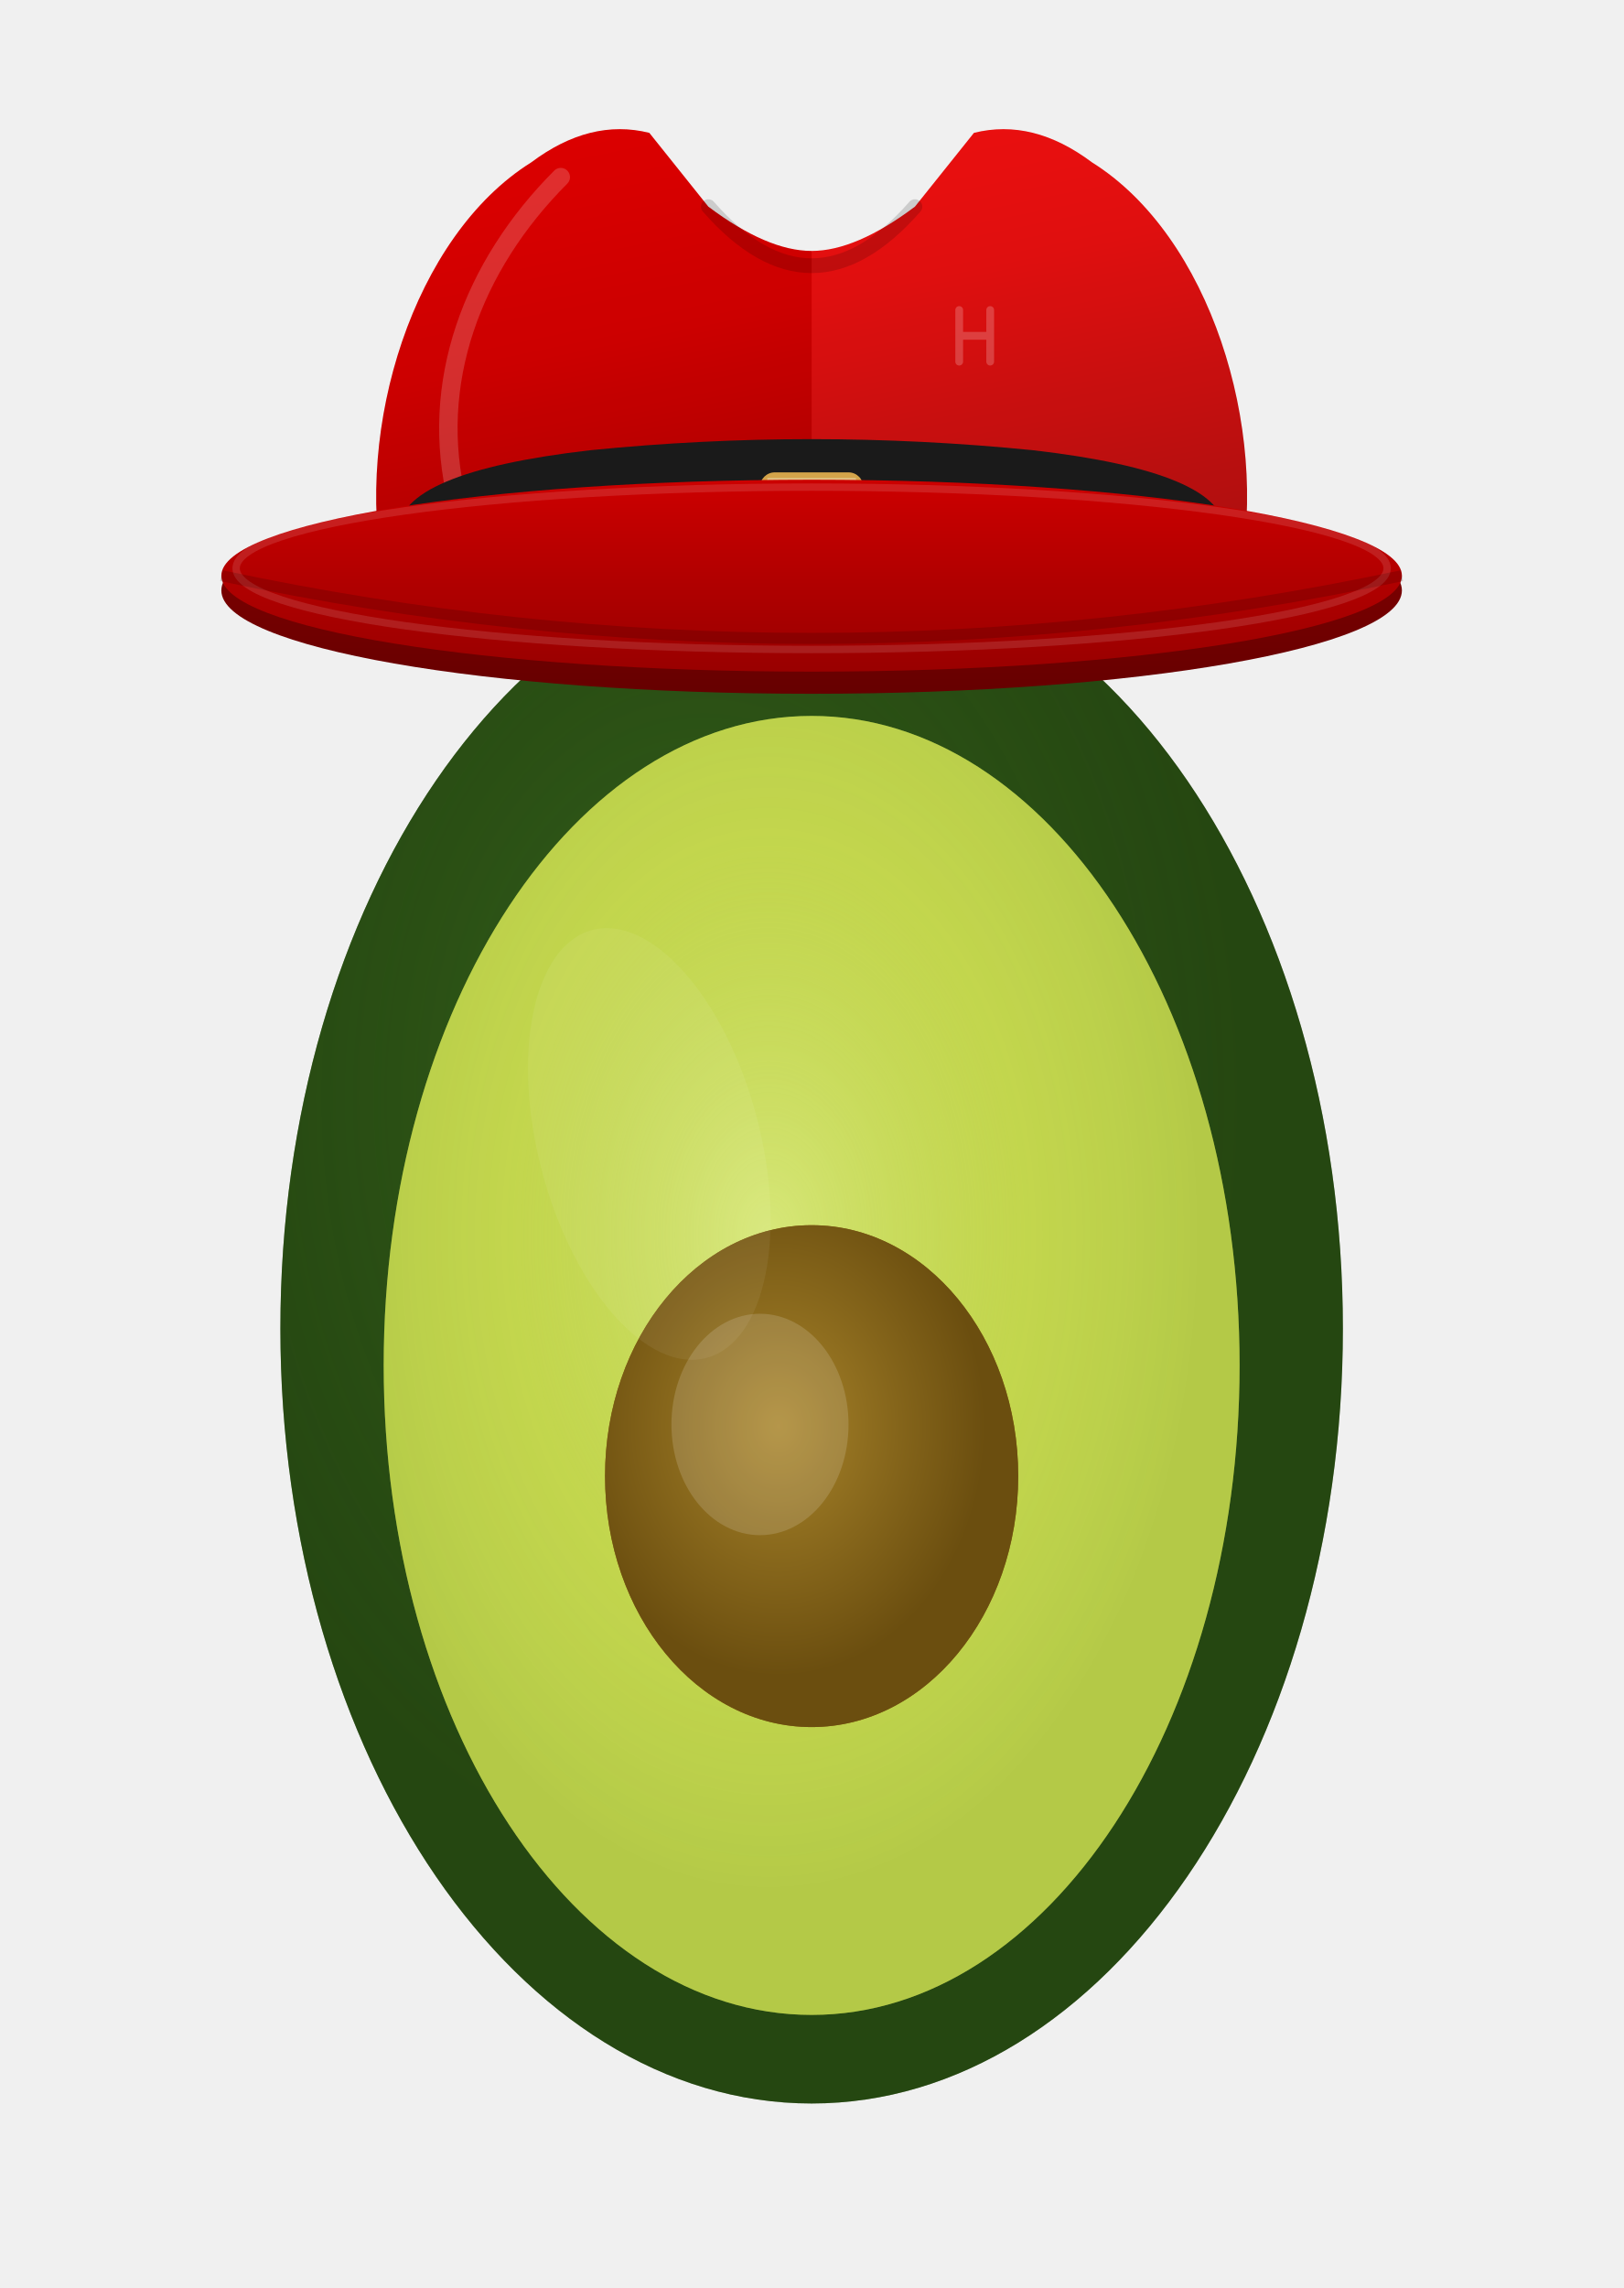
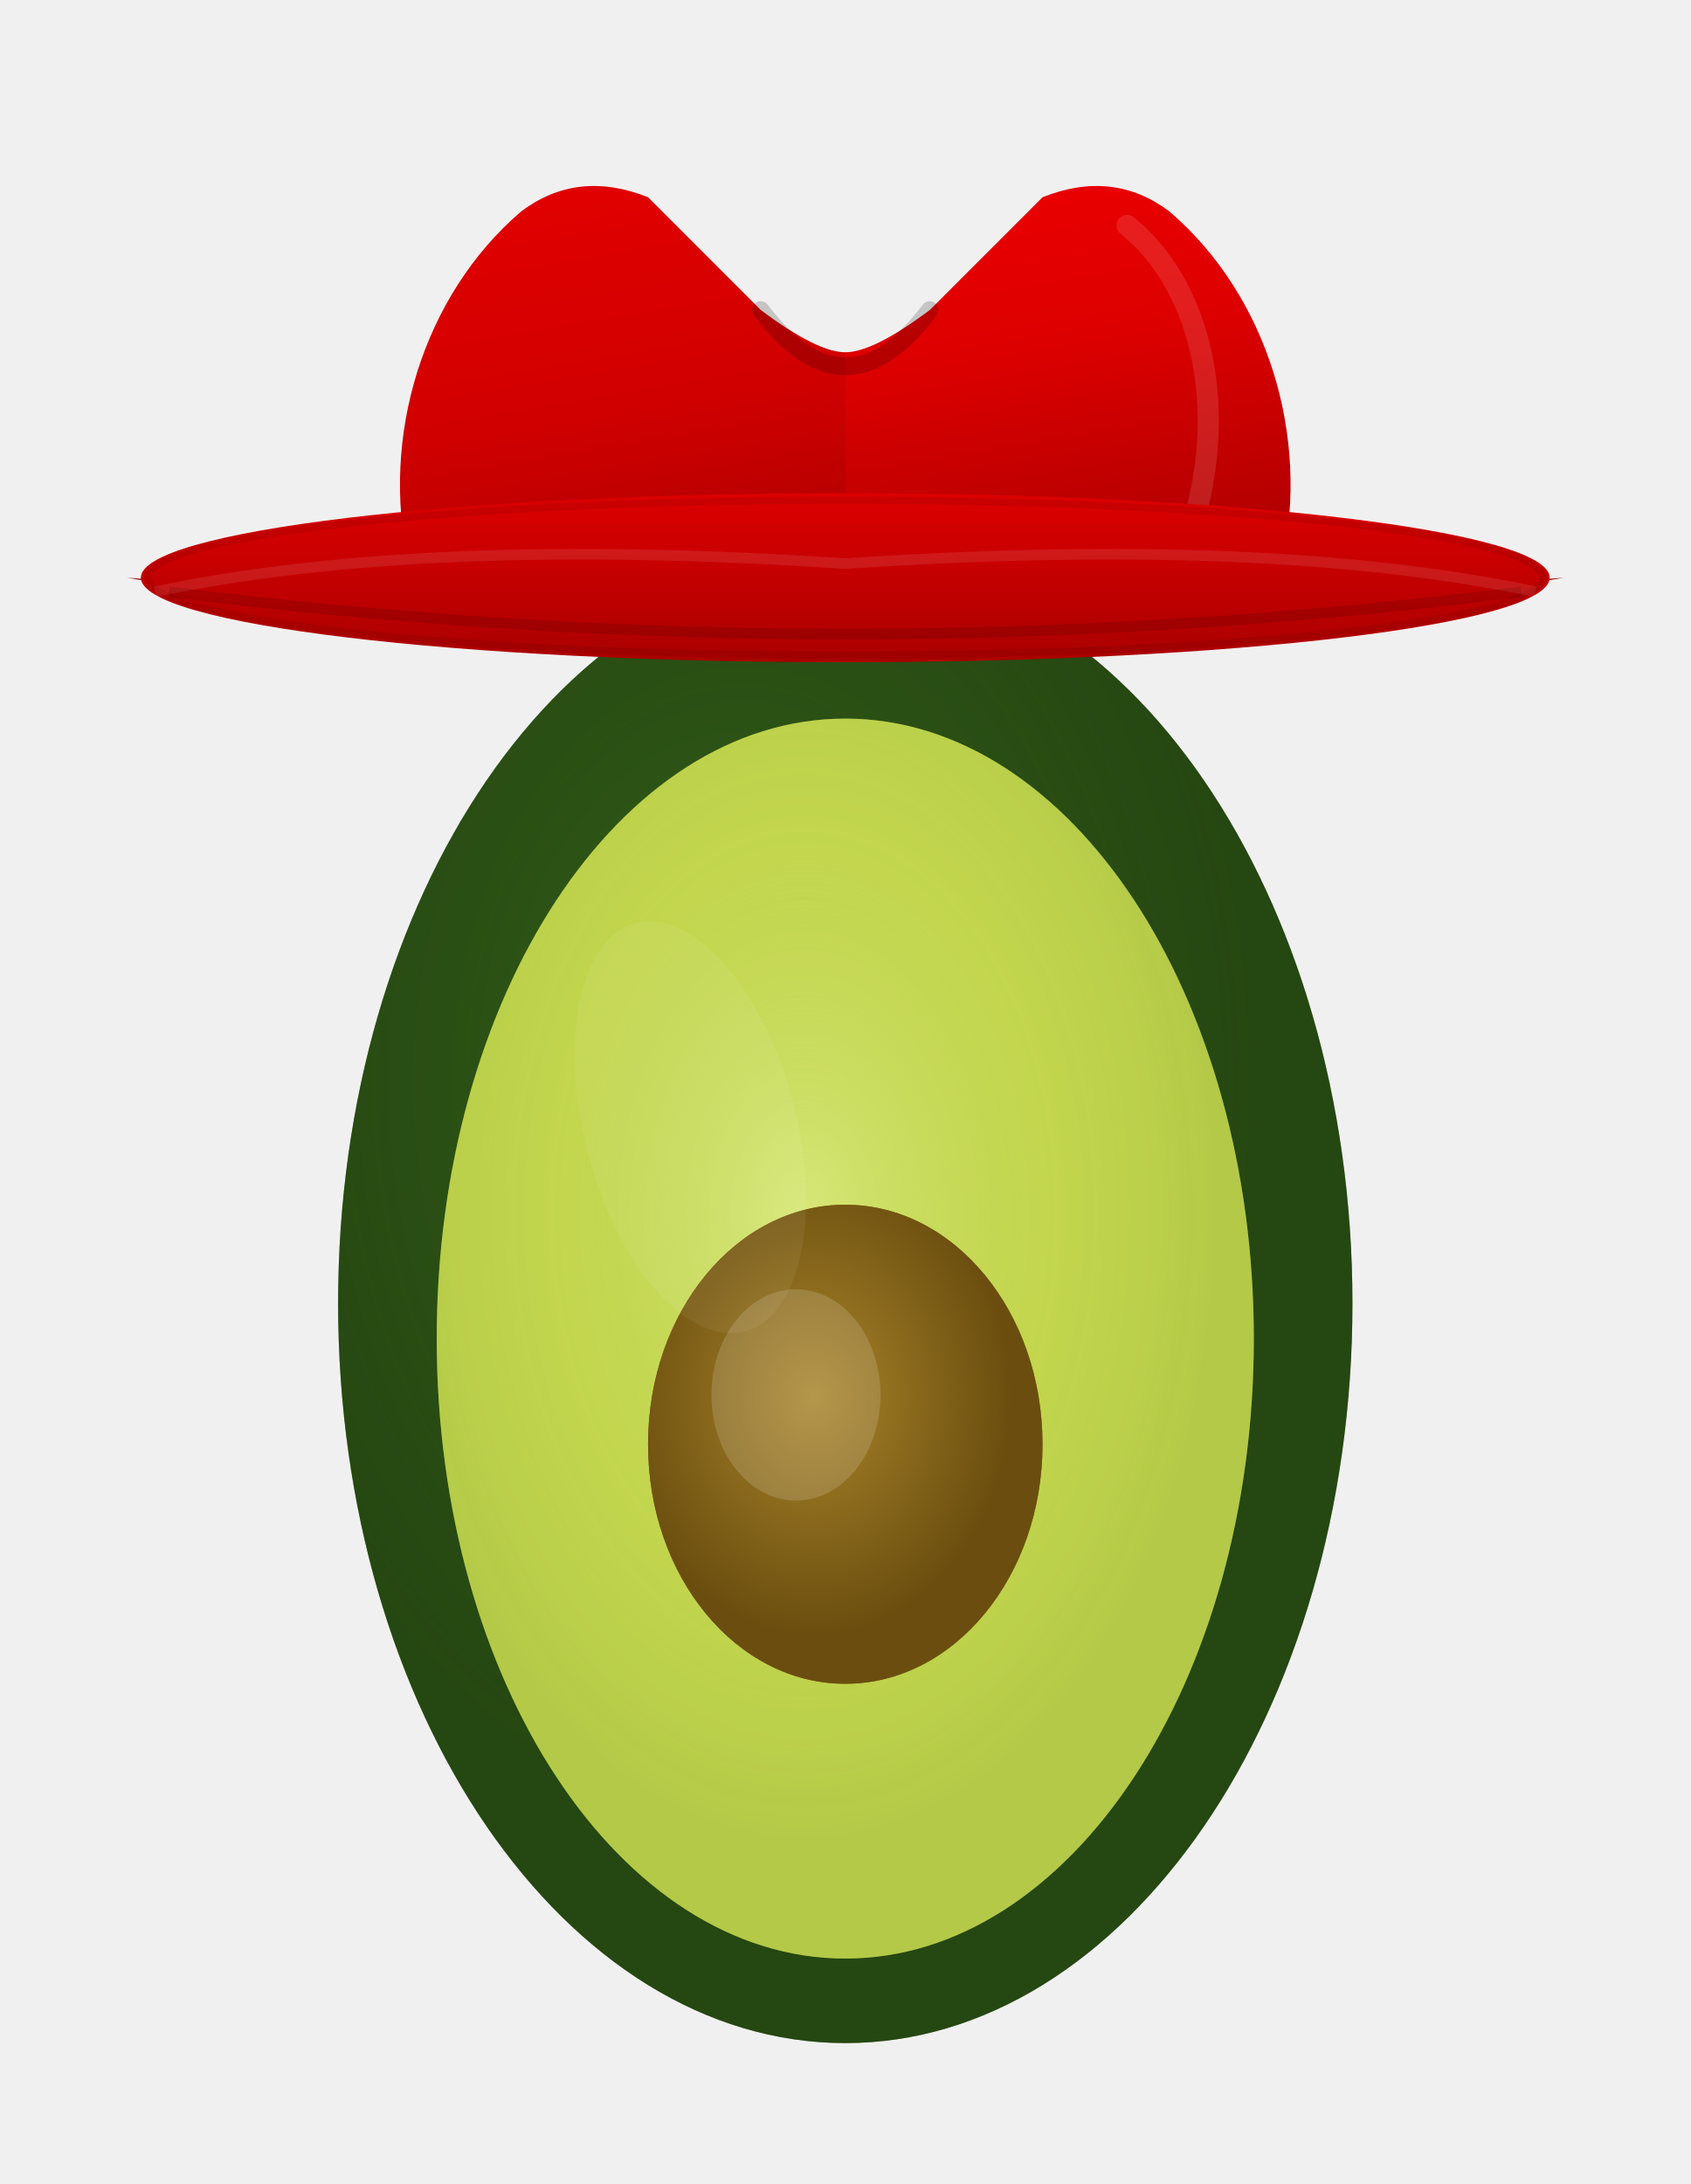
- <svg xmlns="http://www.w3.org/2000/svg" viewBox="0 0 220 310" width="220" height="310">
+ <svg xmlns="http://www.w3.org/2000/svg" viewBox="0 0 240 310" width="240" height="310">
  <defs>
    <radialGradient id="afSkin" cx="40%" cy="35%">
      <stop offset="0%" stop-color="#3a6b1e" stop-opacity="0.6" />
      <stop offset="100%" stop-color="#1a3a0a" stop-opacity="0.4" />
    </radialGradient>
    <radialGradient id="afFlesh" cx="45%" cy="40%">
      <stop offset="0%" stop-color="#e8f5a3" stop-opacity="0.5" />
      <stop offset="60%" stop-color="#b5c94a" stop-opacity="0.2" />
      <stop offset="100%" stop-color="#8ba83a" stop-opacity="0.3" />
    </radialGradient>
    <radialGradient id="afPit" cx="42%" cy="40%">
      <stop offset="0%" stop-color="#a8842a" />
      <stop offset="100%" stop-color="#6b4e0f" />
    </radialGradient>
    <linearGradient id="crownGrad" x1="0.3" y1="0" x2="0.7" y2="1">
      <stop offset="0%" stop-color="#EE0000" />
-       <stop offset="40%" stop-color="#DD0000" />
+       <stop offset="50%" stop-color="#DD0000" />
+       <stop offset="100%" stop-color="#B30000" />
+     </linearGradient>
+     <linearGradient id="brimTop" x1="0" y1="0" x2="0" y2="1">
+       <stop offset="0%" stop-color="#DD0000" />
      <stop offset="100%" stop-color="#AA0000" />
    </linearGradient>
-     <linearGradient id="brimTop" x1="0" y1="0" x2="0" y2="1">
-       <stop offset="0%" stop-color="#CC0000" />
-       <stop offset="100%" stop-color="#990000" />
-     </linearGradient>
    <linearGradient id="brimUnder" x1="0" y1="0" x2="0" y2="1">
-       <stop offset="0%" stop-color="#880000" />
-       <stop offset="100%" stop-color="#660000" />
+       <stop offset="0%" stop-color="#990000" />
+       <stop offset="100%" stop-color="#700000" />
    </linearGradient>
  </defs>
-   <ellipse cx="110" cy="180" rx="72" ry="105" fill="#2d5016" />
-   <ellipse cx="110" cy="180" rx="72" ry="105" fill="url(#afSkin)" />
-   <ellipse cx="110" cy="185" rx="58" ry="88" fill="#c6d94e" />
-   <ellipse cx="110" cy="185" rx="58" ry="88" fill="url(#afFlesh)" />
-   <ellipse cx="110" cy="200" rx="28" ry="34" fill="#8B6914" />
-   <ellipse cx="110" cy="200" rx="28" ry="34" fill="url(#afPit)" />
-   <ellipse cx="103" cy="193" rx="12" ry="15" fill="rgba(255,255,255,0.15)" />
-   <ellipse cx="88" cy="155" rx="15" ry="30" fill="rgba(255,255,255,0.06)" transform="rotate(-15 88 155)" />
-   <ellipse cx="110" cy="82" rx="55" ry="8" fill="rgba(0,0,0,0.12)" />
-   <ellipse cx="110" cy="80" rx="80" ry="14" fill="url(#brimUnder)" />
-   <path d="     M 52,78     C 48,58 56,32 72,22     Q 80,16 88,18     L 96,28     Q 104,34 110,34     Q 116,34 124,28     L 132,18     Q 140,16 148,22     C 164,32 172,58 168,78     Z   " fill="url(#crownGrad)" />
-   <path d="     M 52,78     C 48,58 56,32 72,22     Q 80,16 88,18     L 96,28     Q 104,34 110,34     L 110,78 Z   " fill="rgba(0,0,0,0.08)" />
-   <path d="     M 168,78     C 172,58 164,32 148,22     Q 140,16 132,18     L 124,28     Q 116,34 110,34     L 110,78 Z   " fill="rgba(255,255,255,0.06)" />
-   <path d="M 96,28 Q 103,36 110,36 Q 117,36 124,28" fill="none" stroke="rgba(0,0,0,0.15)" stroke-width="2" stroke-linecap="round" />
-   <path d="M 62,68 C 58,52 64,36 76,24" fill="none" stroke="rgba(255,255,255,0.18)" stroke-width="2.5" stroke-linecap="round" />
-   <path d="     M 54,72     Q 54,64 80,61     Q 110,58 140,61     Q 166,64 166,72     Q 166,80 140,77     Q 110,74 80,77     Q 54,80 54,72     Z   " fill="#1a1a1a" />
-   <path d="M 60,70 Q 110,64 160,70" fill="none" stroke="rgba(255,255,255,0.08)" stroke-width="0.5" />
-   <path d="M 58,74 Q 110,68 162,74" fill="none" stroke="rgba(255,255,255,0.06)" stroke-width="0.5" />
-   <rect x="103" y="64" width="14" height="10" rx="2" fill="#d4a44a" />
-   <rect x="106" y="66" width="8" height="6" rx="1" fill="#1a1a1a" />
-   <line x1="104" y1="65" x2="116" y2="65" stroke="rgba(255,255,255,0.3)" stroke-width="0.5" />
-   <ellipse cx="110" cy="78" rx="80" ry="13" fill="url(#brimTop)" />
-   <ellipse cx="110" cy="77" rx="78" ry="11" fill="none" stroke="rgba(255,255,255,0.12)" stroke-width="1" />
-   <path d="M 30,78 Q 110,95 190,78" fill="none" stroke="rgba(0,0,0,0.15)" stroke-width="1.5" />
-   <g transform="translate(130, 42) scale(0.35)" opacity="0.2">
-     <path d="M 0,0 L 0,20 M 0,10 L 12,10 M 12,0 L 12,20" fill="none" stroke="white" stroke-width="3" stroke-linecap="round" />
-   </g>
+   <ellipse cx="120" cy="185" rx="72" ry="105" fill="#2d5016" />
+   <ellipse cx="120" cy="185" rx="72" ry="105" fill="url(#afSkin)" />
+   <ellipse cx="120" cy="190" rx="58" ry="88" fill="#c6d94e" />
+   <ellipse cx="120" cy="190" rx="58" ry="88" fill="url(#afFlesh)" />
+   <ellipse cx="120" cy="205" rx="28" ry="34" fill="#8B6914" />
+   <ellipse cx="120" cy="205" rx="28" ry="34" fill="url(#afPit)" />
+   <ellipse cx="113" cy="198" rx="12" ry="15" fill="rgba(255,255,255,0.15)" />
+   <ellipse cx="98" cy="160" rx="15" ry="30" fill="rgba(255,255,255,0.06)" transform="rotate(-15 98 160)" />
+   <ellipse cx="120" cy="87" rx="52" ry="7" fill="rgba(0,0,0,0.10)" />
+   <path d="M 18,82 Q 120,100 222,82 Q 120,90 18,82 Z" fill="url(#brimUnder)" />
+   <path d="     M 58,80     C 54,62 60,42 74,30     Q 82,24 92,28     L 108,44     Q 116,50 120,50     Q 124,50 132,44     L 148,28     Q 158,24 166,30     C 180,42 186,62 182,80     Z   " fill="url(#crownGrad)" />
+   <path d="     M 58,80     C 54,62 60,42 74,30     Q 82,24 92,28     L 108,44     Q 116,50 120,50     L 120,80 Z   " fill="rgba(0,0,0,0.06)" />
+   <path d="M 170,72 C 174,56 170,40 160,32" fill="none" stroke="rgba(255,255,255,0.12)" stroke-width="3" stroke-linecap="round" />
+   <path d="M 108,44 Q 114,52 120,52 Q 126,52 132,44" fill="none" stroke="rgba(0,0,0,0.18)" stroke-width="2.5" stroke-linecap="round" />
+   <path d="     M 60,76     Q 120,68 180,76     L 180,80     Q 120,72 60,80     Z   " fill="#1a1a1a" opacity="0.5" />
+   <ellipse cx="120" cy="82" rx="100" ry="12" fill="url(#brimTop)" />
+   <path d="M 22,84 Q 60,76 120,80 Q 180,76 218,84" fill="none" stroke="rgba(255,255,255,0.10)" stroke-width="1.5" />
+   <ellipse cx="120" cy="82" rx="99" ry="11" fill="none" stroke="rgba(0,0,0,0.08)" stroke-width="1" />
+   <path d="M 24,84 Q 120,96 216,84" fill="none" stroke="rgba(0,0,0,0.12)" stroke-width="1.5" />
</svg>
